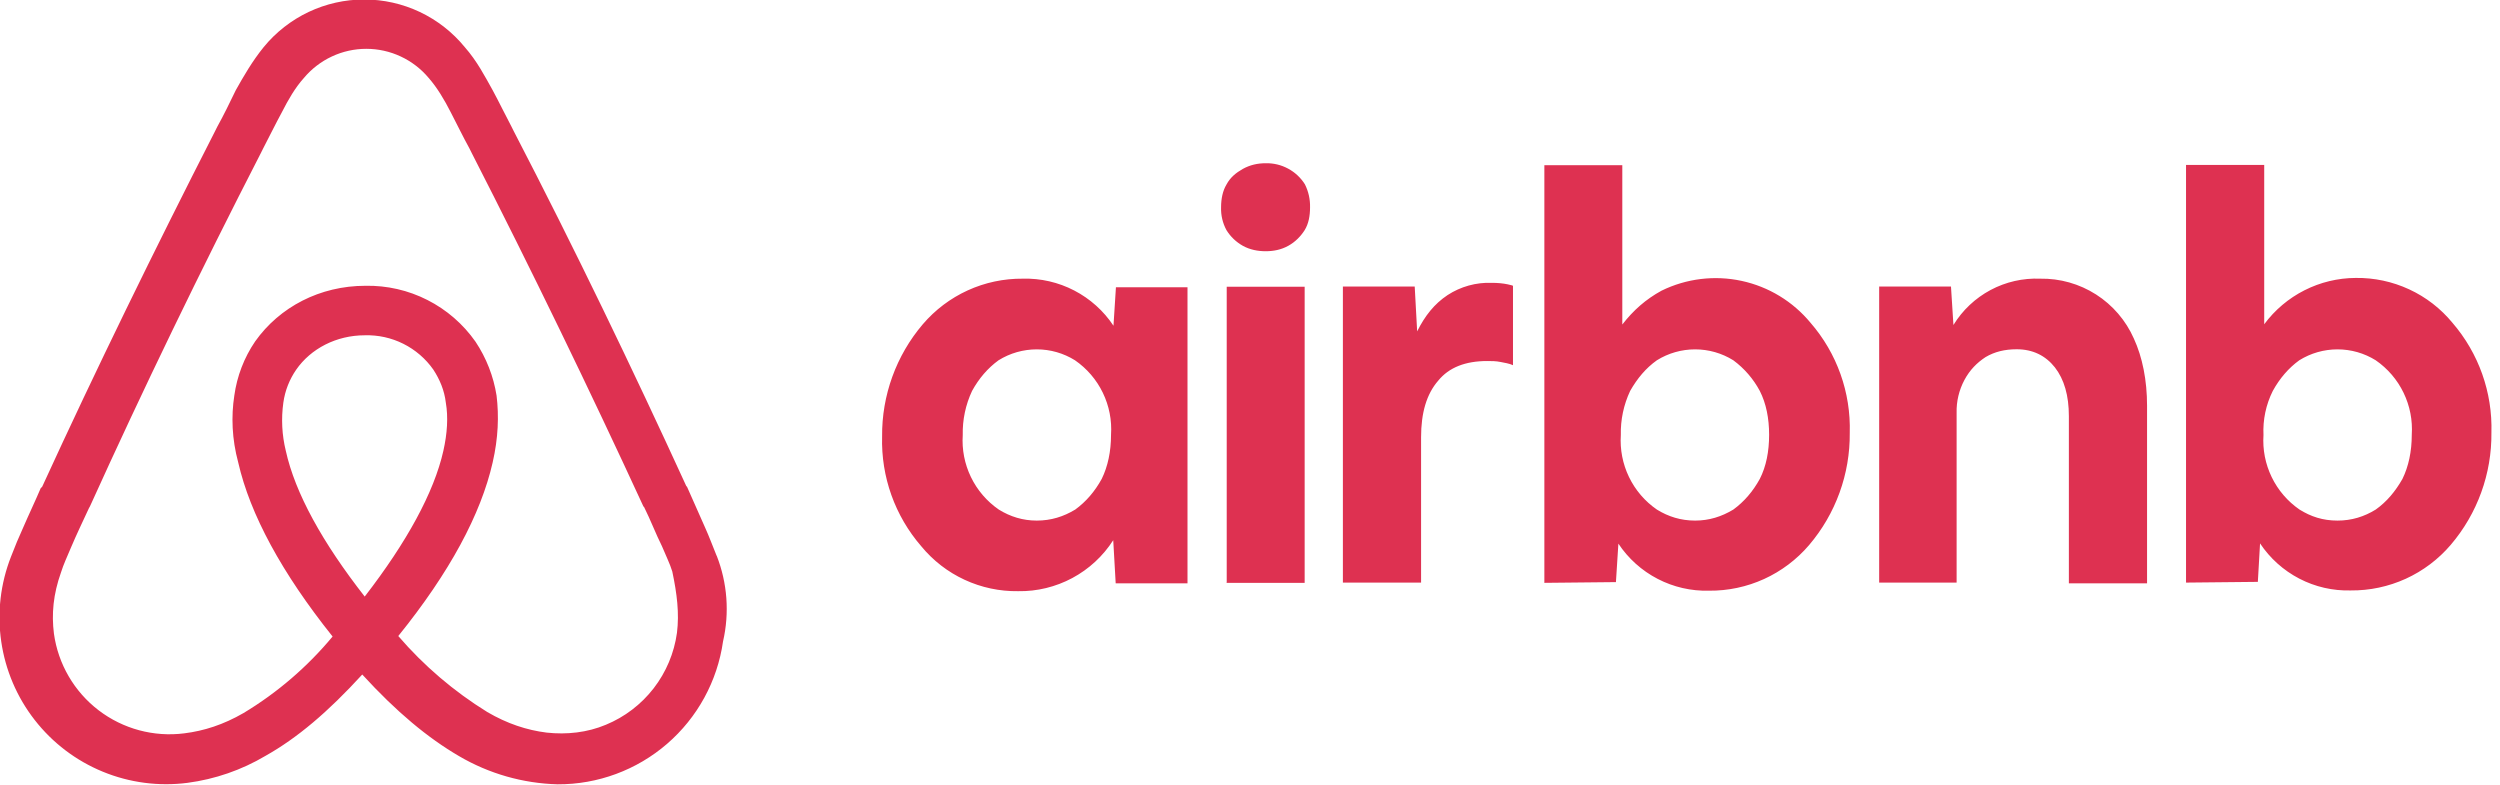
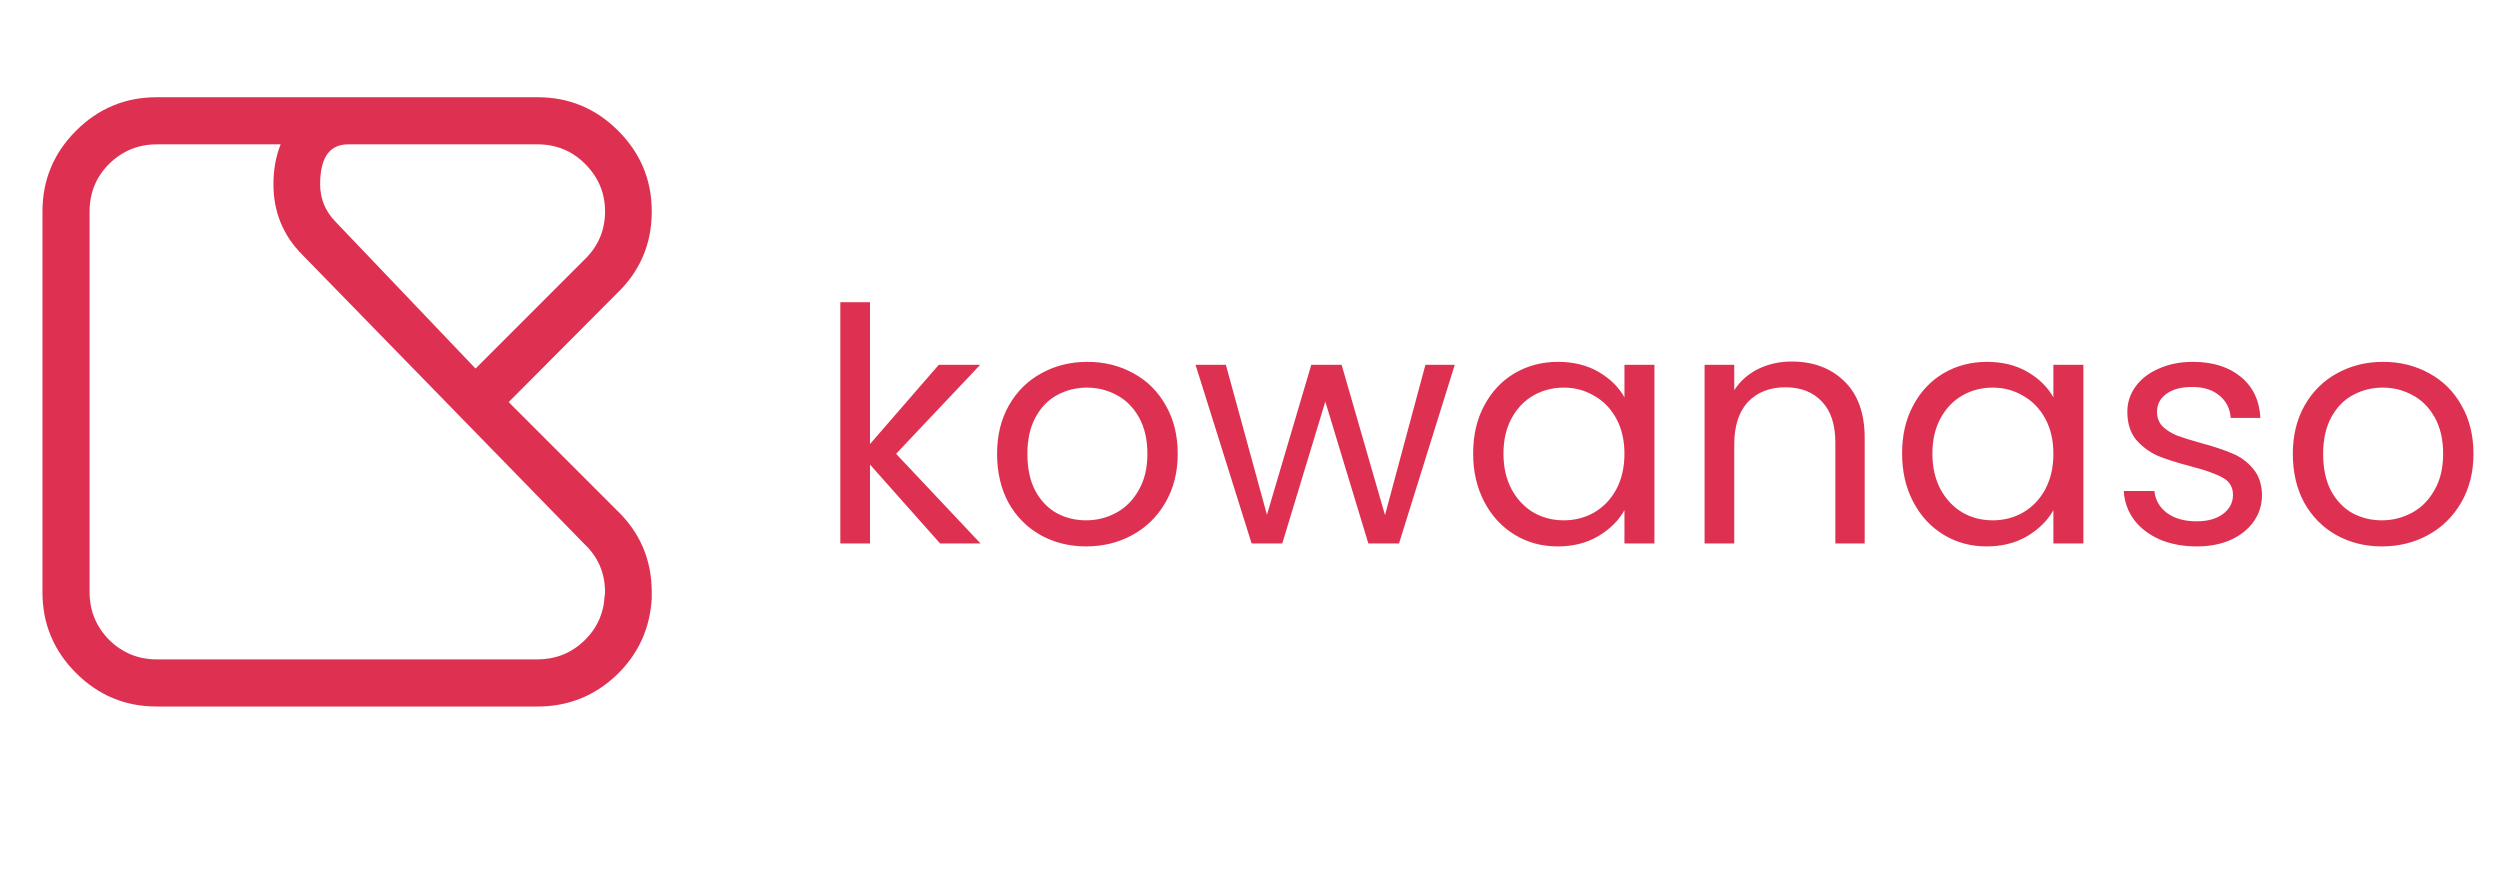
- <svg xmlns="http://www.w3.org/2000/svg" width="102" height="32" viewBox="0 0 102 32" fill="none">
-   <path d="M29.24 22.68C29.08 22.29 28.93 21.88 28.77 21.53L28.03 19.86L28 19.83C25.8 15.03 23.45 10.15 20.96 5.35L20.86 5.15C20.61 4.68 20.36 4.16 20.1 3.68C19.78 3.11 19.47 2.5 18.96 1.92C18.463 1.313 17.837 0.824 17.128 0.488C16.419 0.153 15.645 -0.021 14.86 -0.021C14.075 -0.021 13.301 0.153 12.592 0.488C11.883 0.824 11.257 1.313 10.76 1.92C10.29 2.5 9.94 3.11 9.62 3.68C9.37 4.2 9.12 4.71 8.86 5.18L8.76 5.38C6.31 10.18 3.92 15.06 1.72 19.86L1.66 19.92C1.44 20.44 1.18 20.98 0.93 21.56C0.77 21.91 0.61 22.29 0.45 22.71C0.018 23.81 -0.12 25.003 0.05 26.172C0.219 27.342 0.691 28.447 1.418 29.378C2.144 30.31 3.101 31.036 4.194 31.485C5.287 31.935 6.478 32.091 7.65 31.94C8.773 31.792 9.855 31.418 10.83 30.84C12.13 30.11 13.38 29.05 14.78 27.52C16.18 29.05 17.46 30.11 18.73 30.85C19.951 31.567 21.334 31.962 22.75 32C24.389 32.007 25.976 31.42 27.216 30.349C28.457 29.277 29.268 27.793 29.5 26.17C29.768 25.004 29.677 23.784 29.24 22.67V22.68ZM14.88 24.34C13.16 22.14 12.04 20.12 11.66 18.39C11.503 17.749 11.469 17.084 11.56 16.43C11.63 15.92 11.82 15.47 12.08 15.09C12.68 14.22 13.73 13.68 14.88 13.68C15.426 13.663 15.968 13.782 16.457 14.027C16.945 14.271 17.366 14.633 17.68 15.08C17.94 15.48 18.13 15.92 18.19 16.43C18.29 17.01 18.25 17.68 18.09 18.39C17.71 20.09 16.59 22.13 14.88 24.34ZM27.62 25.82C27.506 26.644 27.179 27.424 26.67 28.082C26.161 28.74 25.489 29.253 24.72 29.57C23.96 29.89 23.12 29.98 22.3 29.89C21.5 29.79 20.7 29.53 19.88 29.05C18.518 28.208 17.294 27.163 16.25 25.95C18.35 23.35 19.62 20.98 20.1 18.87C20.33 17.87 20.36 16.97 20.26 16.14C20.135 15.353 19.842 14.603 19.4 13.94C18.896 13.221 18.222 12.637 17.439 12.24C16.657 11.842 15.788 11.643 14.91 11.66C13.06 11.66 11.41 12.52 10.41 13.93C9.96 14.591 9.669 15.348 9.56 16.14C9.43 16.98 9.46 17.91 9.72 18.87C10.2 20.98 11.5 23.38 13.57 25.97C12.543 27.206 11.316 28.261 9.94 29.09C9.11 29.57 8.32 29.82 7.52 29.92C6.276 30.079 5.019 29.741 4.023 28.979C3.027 28.217 2.372 27.092 2.2 25.85C2.1 25.05 2.17 24.25 2.49 23.35C2.59 23.03 2.74 22.71 2.9 22.33C3.12 21.81 3.38 21.27 3.63 20.73L3.67 20.66C5.83 15.89 8.19 11.02 10.64 6.25L10.74 6.05C10.99 5.57 11.24 5.06 11.5 4.58C11.76 4.07 12.04 3.58 12.4 3.18C12.712 2.808 13.101 2.509 13.541 2.304C13.98 2.098 14.46 1.992 14.945 1.992C15.43 1.992 15.91 2.098 16.349 2.304C16.789 2.509 17.178 2.808 17.49 3.18C17.84 3.58 18.13 4.07 18.39 4.58C18.64 5.06 18.89 5.58 19.15 6.05L19.25 6.25C21.69 11.02 24.05 15.89 26.25 20.66L26.28 20.69C26.54 21.21 26.76 21.79 27.01 22.29C27.17 22.68 27.33 22.99 27.43 23.32C27.62 24.22 27.72 25.02 27.62 25.82ZM41.54 24.12C40.786 24.131 40.04 23.972 39.356 23.655C38.672 23.339 38.069 22.872 37.59 22.29C36.514 21.05 35.943 19.451 35.99 17.81C35.974 16.133 36.563 14.507 37.65 13.23C38.153 12.641 38.779 12.169 39.484 11.847C40.188 11.526 40.955 11.363 41.73 11.37C42.459 11.35 43.181 11.516 43.828 11.852C44.475 12.188 45.027 12.682 45.43 13.29L45.53 11.72H48.45V23.8H45.52L45.42 22.04C45.004 22.689 44.429 23.22 43.75 23.584C43.071 23.948 42.31 24.133 41.54 24.12ZM42.3 21.24C42.88 21.24 43.39 21.08 43.87 20.79C44.31 20.47 44.67 20.05 44.95 19.54C45.2 19.03 45.33 18.42 45.33 17.74C45.369 17.149 45.254 16.559 44.996 16.026C44.739 15.493 44.347 15.036 43.86 14.7C43.392 14.408 42.852 14.254 42.3 14.254C41.748 14.254 41.208 14.408 40.74 14.7C40.3 15.02 39.94 15.44 39.66 15.95C39.396 16.512 39.266 17.129 39.28 17.75C39.241 18.34 39.356 18.931 39.614 19.464C39.871 19.997 40.263 20.454 40.75 20.79C41.22 21.08 41.73 21.24 42.3 21.24ZM53.45 8.46C53.45 8.81 53.39 9.13 53.23 9.39C53.07 9.64 52.85 9.87 52.56 10.03C52.27 10.19 51.96 10.25 51.64 10.25C51.32 10.25 51 10.19 50.71 10.03C50.436 9.877 50.205 9.657 50.04 9.39C49.885 9.105 49.809 8.784 49.82 8.46C49.82 8.1 49.89 7.78 50.04 7.53C50.2 7.23 50.43 7.05 50.71 6.89C51 6.73 51.31 6.66 51.64 6.66C51.958 6.653 52.273 6.728 52.553 6.879C52.834 7.029 53.071 7.25 53.24 7.52C53.386 7.811 53.458 8.134 53.45 8.46ZM50.05 23.76V11.7H53.23V23.78H50.04L50.05 23.76ZM61.73 14.86V14.9C61.58 14.83 61.38 14.8 61.23 14.77C61.03 14.73 60.87 14.73 60.68 14.73C59.79 14.73 59.12 14.99 58.68 15.53C58.2 16.08 57.98 16.85 57.98 17.84V23.77H54.79V11.69H57.72L57.82 13.52C58.14 12.88 58.52 12.4 59.06 12.04C59.597 11.69 60.23 11.515 60.87 11.54C61.1 11.54 61.32 11.56 61.51 11.6C61.61 11.63 61.67 11.63 61.73 11.66V14.86ZM63.01 23.76V6.74H66.19V13.24C66.64 12.66 67.15 12.21 67.79 11.86C68.803 11.363 69.954 11.222 71.057 11.46C72.16 11.698 73.151 12.3 73.87 13.17C74.948 14.412 75.519 16.015 75.47 17.66C75.487 19.337 74.897 20.963 73.81 22.24C73.307 22.829 72.681 23.301 71.976 23.623C71.272 23.944 70.505 24.107 69.73 24.1C69.001 24.12 68.279 23.954 67.632 23.618C66.984 23.282 66.433 22.788 66.03 22.18L65.93 23.75L63.01 23.78V23.76ZM69.16 21.24C69.73 21.24 70.24 21.08 70.72 20.79C71.16 20.47 71.52 20.05 71.8 19.54C72.06 19.03 72.18 18.42 72.18 17.74C72.18 17.07 72.06 16.46 71.8 15.95C71.537 15.458 71.168 15.031 70.72 14.7C70.252 14.408 69.712 14.254 69.16 14.254C68.609 14.254 68.068 14.408 67.6 14.7C67.15 15.02 66.8 15.44 66.51 15.95C66.246 16.512 66.115 17.129 66.13 17.75C66.091 18.34 66.206 18.931 66.464 19.464C66.721 19.997 67.113 20.454 67.6 20.79C68.07 21.08 68.58 21.24 69.16 21.24ZM76.67 23.77V11.69H79.6L79.7 13.26C80.068 12.658 80.591 12.166 81.213 11.833C81.835 11.501 82.535 11.341 83.24 11.37C84.046 11.356 84.838 11.58 85.518 12.014C86.197 12.448 86.734 13.073 87.06 13.81C87.41 14.57 87.6 15.51 87.6 16.56V23.8H84.41V16.98C84.41 16.14 84.22 15.48 83.84 14.99C83.46 14.51 82.94 14.25 82.28 14.25C81.8 14.25 81.38 14.35 81.01 14.57C80.66 14.8 80.37 15.09 80.15 15.5C79.928 15.914 79.817 16.38 79.83 16.85V23.77H76.67ZM89.19 23.77V6.73H92.38V13.23C92.812 12.647 93.374 12.172 94.022 11.844C94.669 11.516 95.384 11.343 96.11 11.34C96.864 11.329 97.61 11.488 98.294 11.805C98.978 12.121 99.581 12.588 100.06 13.17C101.131 14.412 101.698 16.011 101.65 17.65C101.667 19.327 101.078 20.954 99.99 22.23C99.487 22.819 98.861 23.291 98.156 23.613C97.451 23.934 96.685 24.097 95.91 24.09C95.181 24.11 94.459 23.944 93.812 23.608C93.165 23.272 92.613 22.777 92.21 22.17L92.12 23.74L89.19 23.77ZM95.37 21.24C95.95 21.24 96.46 21.08 96.93 20.79C97.38 20.47 97.73 20.05 98.02 19.54C98.27 19.03 98.4 18.42 98.4 17.74C98.439 17.149 98.324 16.559 98.066 16.026C97.809 15.493 97.417 15.036 96.93 14.7C96.462 14.408 95.921 14.254 95.37 14.254C94.819 14.254 94.278 14.408 93.81 14.7C93.37 15.02 93.01 15.44 92.73 15.95C92.451 16.507 92.32 17.127 92.35 17.75C92.311 18.34 92.426 18.931 92.684 19.464C92.941 19.997 93.333 20.454 93.82 20.79C94.29 21.08 94.77 21.24 95.37 21.24Z" fill="#DE3151" />
+ <svg xmlns="http://www.w3.org/2000/svg" width="184" height="64" viewBox="0 0 184 64" fill="none">
+   <path d="M39.562 10.625H25.625C24.25 10.625 23.562 11.604 23.562 13.562C23.562 14.625 23.938 15.542 24.688 16.312L35 27.125L43 19.125C44.021 18.146 44.531 16.958 44.531 15.562C44.531 14.208 44.042 13.042 43.062 12.062C42.104 11.104 40.938 10.625 39.562 10.625ZM43 40.031L22.219 18.719C20.823 17.302 20.125 15.583 20.125 13.562C20.125 12.479 20.302 11.5 20.656 10.625H11.531C10.177 10.625 9.01 11.104 8.031 12.062C7.073 13.021 6.594 14.188 6.594 15.562V43.594C6.594 44.948 7.073 46.115 8.031 47.094C9.01 48.052 10.177 48.531 11.531 48.531H39.562C40.875 48.531 42.01 48.083 42.969 47.188C43.927 46.271 44.438 45.156 44.5 43.844C44.521 43.76 44.531 43.677 44.531 43.594C44.531 42.177 44.021 40.99 43 40.031ZM11.531 7.156H39.562C41.875 7.156 43.854 7.979 45.5 9.625C47.146 11.271 47.969 13.25 47.969 15.562C47.969 17.958 47.104 19.979 45.375 21.625L37.438 29.594L45.375 37.531C47.104 39.177 47.969 41.198 47.969 43.594C47.969 43.76 47.969 43.906 47.969 44.031C47.844 46.26 46.979 48.146 45.375 49.688C43.75 51.229 41.812 52 39.562 52H11.531C9.219 52 7.24 51.177 5.594 49.531C3.948 47.885 3.125 45.906 3.125 43.594V15.562C3.125 13.25 3.948 11.271 5.594 9.625C7.24 7.979 9.219 7.156 11.531 7.156Z" fill="#DE3151" />
+   <path d="M69.192 40L64.032 34.192V40H61.848V22.24H64.032V32.68L69.096 26.848H72.144L65.952 33.4L72.168 40H69.192ZM79.936 40.216C78.704 40.216 77.584 39.936 76.576 39.376C75.584 38.816 74.8 38.024 74.224 37C73.664 35.96 73.384 34.76 73.384 33.4C73.384 32.056 73.672 30.872 74.248 29.848C74.84 28.808 75.64 28.016 76.648 27.472C77.656 26.912 78.784 26.632 80.032 26.632C81.28 26.632 82.408 26.912 83.416 27.472C84.424 28.016 85.216 28.8 85.792 29.824C86.384 30.848 86.68 32.04 86.68 33.4C86.68 34.76 86.376 35.96 85.768 37C85.176 38.024 84.368 38.816 83.344 39.376C82.32 39.936 81.184 40.216 79.936 40.216ZM79.936 38.296C80.72 38.296 81.456 38.112 82.144 37.744C82.832 37.376 83.384 36.824 83.8 36.088C84.232 35.352 84.448 34.456 84.448 33.4C84.448 32.344 84.24 31.448 83.824 30.712C83.408 29.976 82.864 29.432 82.192 29.08C81.52 28.712 80.792 28.528 80.008 28.528C79.208 28.528 78.472 28.712 77.8 29.08C77.144 29.432 76.616 29.976 76.216 30.712C75.816 31.448 75.616 32.344 75.616 33.4C75.616 34.472 75.808 35.376 76.192 36.112C76.592 36.848 77.12 37.4 77.776 37.768C78.432 38.12 79.152 38.296 79.936 38.296ZM107.071 26.848L102.967 40H100.711L97.543 29.56L94.375 40H92.119L87.991 26.848H90.223L93.247 37.888L96.511 26.848H98.743L101.935 37.912L104.911 26.848H107.071ZM108.423 33.376C108.423 32.032 108.695 30.856 109.239 29.848C109.783 28.824 110.527 28.032 111.471 27.472C112.431 26.912 113.495 26.632 114.663 26.632C115.815 26.632 116.815 26.88 117.663 27.376C118.511 27.872 119.143 28.496 119.559 29.248V26.848H121.767V40H119.559V37.552C119.127 38.32 118.479 38.96 117.615 39.472C116.767 39.968 115.775 40.216 114.639 40.216C113.471 40.216 112.415 39.928 111.471 39.352C110.527 38.776 109.783 37.968 109.239 36.928C108.695 35.888 108.423 34.704 108.423 33.376ZM119.559 33.4C119.559 32.408 119.359 31.544 118.959 30.808C118.559 30.072 118.015 29.512 117.327 29.128C116.655 28.728 115.911 28.528 115.095 28.528C114.279 28.528 113.535 28.72 112.863 29.104C112.191 29.488 111.655 30.048 111.255 30.784C110.855 31.52 110.655 32.384 110.655 33.376C110.655 34.384 110.855 35.264 111.255 36.016C111.655 36.752 112.191 37.32 112.863 37.72C113.535 38.104 114.279 38.296 115.095 38.296C115.911 38.296 116.655 38.104 117.327 37.72C118.015 37.32 118.559 36.752 118.959 36.016C119.359 35.264 119.559 34.392 119.559 33.4ZM131.865 26.608C133.465 26.608 134.761 27.096 135.753 28.072C136.745 29.032 137.241 30.424 137.241 32.248V40H135.081V32.56C135.081 31.248 134.753 30.248 134.097 29.56C133.441 28.856 132.545 28.504 131.409 28.504C130.257 28.504 129.337 28.864 128.649 29.584C127.977 30.304 127.641 31.352 127.641 32.728V40H125.457V26.848H127.641V28.72C128.073 28.048 128.657 27.528 129.393 27.16C130.145 26.792 130.969 26.608 131.865 26.608ZM139.993 33.376C139.993 32.032 140.265 30.856 140.809 29.848C141.353 28.824 142.097 28.032 143.041 27.472C144.001 26.912 145.065 26.632 146.233 26.632C147.385 26.632 148.385 26.88 149.233 27.376C150.081 27.872 150.713 28.496 151.129 29.248V26.848H153.337V40H151.129V37.552C150.697 38.32 150.049 38.96 149.185 39.472C148.337 39.968 147.345 40.216 146.209 40.216C145.041 40.216 143.985 39.928 143.041 39.352C142.097 38.776 141.353 37.968 140.809 36.928C140.265 35.888 139.993 34.704 139.993 33.376ZM151.129 33.4C151.129 32.408 150.929 31.544 150.529 30.808C150.129 30.072 149.585 29.512 148.897 29.128C148.225 28.728 147.481 28.528 146.665 28.528C145.849 28.528 145.105 28.72 144.433 29.104C143.761 29.488 143.225 30.048 142.825 30.784C142.425 31.52 142.225 32.384 142.225 33.376C142.225 34.384 142.425 35.264 142.825 36.016C143.225 36.752 143.761 37.32 144.433 37.72C145.105 38.104 145.849 38.296 146.665 38.296C147.481 38.296 148.225 38.104 148.897 37.72C149.585 37.32 150.129 36.752 150.529 36.016C150.929 35.264 151.129 34.392 151.129 33.4ZM161.684 40.216C160.676 40.216 159.772 40.048 158.972 39.712C158.172 39.36 157.54 38.88 157.076 38.272C156.612 37.648 156.356 36.936 156.308 36.136H158.564C158.628 36.792 158.932 37.328 159.476 37.744C160.036 38.16 160.764 38.368 161.66 38.368C162.492 38.368 163.148 38.184 163.628 37.816C164.108 37.448 164.348 36.984 164.348 36.424C164.348 35.848 164.092 35.424 163.58 35.152C163.068 34.864 162.276 34.584 161.204 34.312C160.228 34.056 159.428 33.8 158.804 33.544C158.196 33.272 157.668 32.88 157.22 32.368C156.788 31.84 156.572 31.152 156.572 30.304C156.572 29.632 156.772 29.016 157.172 28.456C157.572 27.896 158.14 27.456 158.876 27.136C159.612 26.8 160.452 26.632 161.396 26.632C162.852 26.632 164.028 27 164.924 27.736C165.82 28.472 166.3 29.48 166.364 30.76H164.18C164.132 30.072 163.852 29.52 163.34 29.104C162.844 28.688 162.172 28.48 161.324 28.48C160.54 28.48 159.916 28.648 159.452 28.984C158.988 29.32 158.756 29.76 158.756 30.304C158.756 30.736 158.892 31.096 159.164 31.384C159.452 31.656 159.804 31.88 160.22 32.056C160.652 32.216 161.244 32.4 161.996 32.608C162.94 32.864 163.708 33.12 164.3 33.376C164.892 33.616 165.396 33.984 165.812 34.48C166.244 34.976 166.468 35.624 166.484 36.424C166.484 37.144 166.284 37.792 165.884 38.368C165.484 38.944 164.916 39.4 164.18 39.736C163.46 40.056 162.628 40.216 161.684 40.216ZM175.303 40.216C174.071 40.216 172.951 39.936 171.943 39.376C170.951 38.816 170.167 38.024 169.591 37C169.031 35.96 168.751 34.76 168.751 33.4C168.751 32.056 169.039 30.872 169.615 29.848C170.207 28.808 171.007 28.016 172.015 27.472C173.023 26.912 174.151 26.632 175.399 26.632C176.647 26.632 177.775 26.912 178.783 27.472C179.791 28.016 180.583 28.8 181.159 29.824C181.751 30.848 182.047 32.04 182.047 33.4C182.047 34.76 181.743 35.96 181.135 37C180.543 38.024 179.735 38.816 178.711 39.376C177.687 39.936 176.551 40.216 175.303 40.216ZM175.303 38.296C176.087 38.296 176.823 38.112 177.511 37.744C178.199 37.376 178.751 36.824 179.167 36.088C179.599 35.352 179.815 34.456 179.815 33.4C179.815 32.344 179.607 31.448 179.191 30.712C178.775 29.976 178.231 29.432 177.559 29.08C176.887 28.712 176.159 28.528 175.375 28.528C174.575 28.528 173.839 28.712 173.167 29.08C172.511 29.432 171.983 29.976 171.583 30.712C171.183 31.448 170.983 32.344 170.983 33.4C170.983 34.472 171.175 35.376 171.559 36.112C171.959 36.848 172.487 37.4 173.143 37.768C173.799 38.12 174.519 38.296 175.303 38.296Z" fill="#DE3151" />
</svg>
